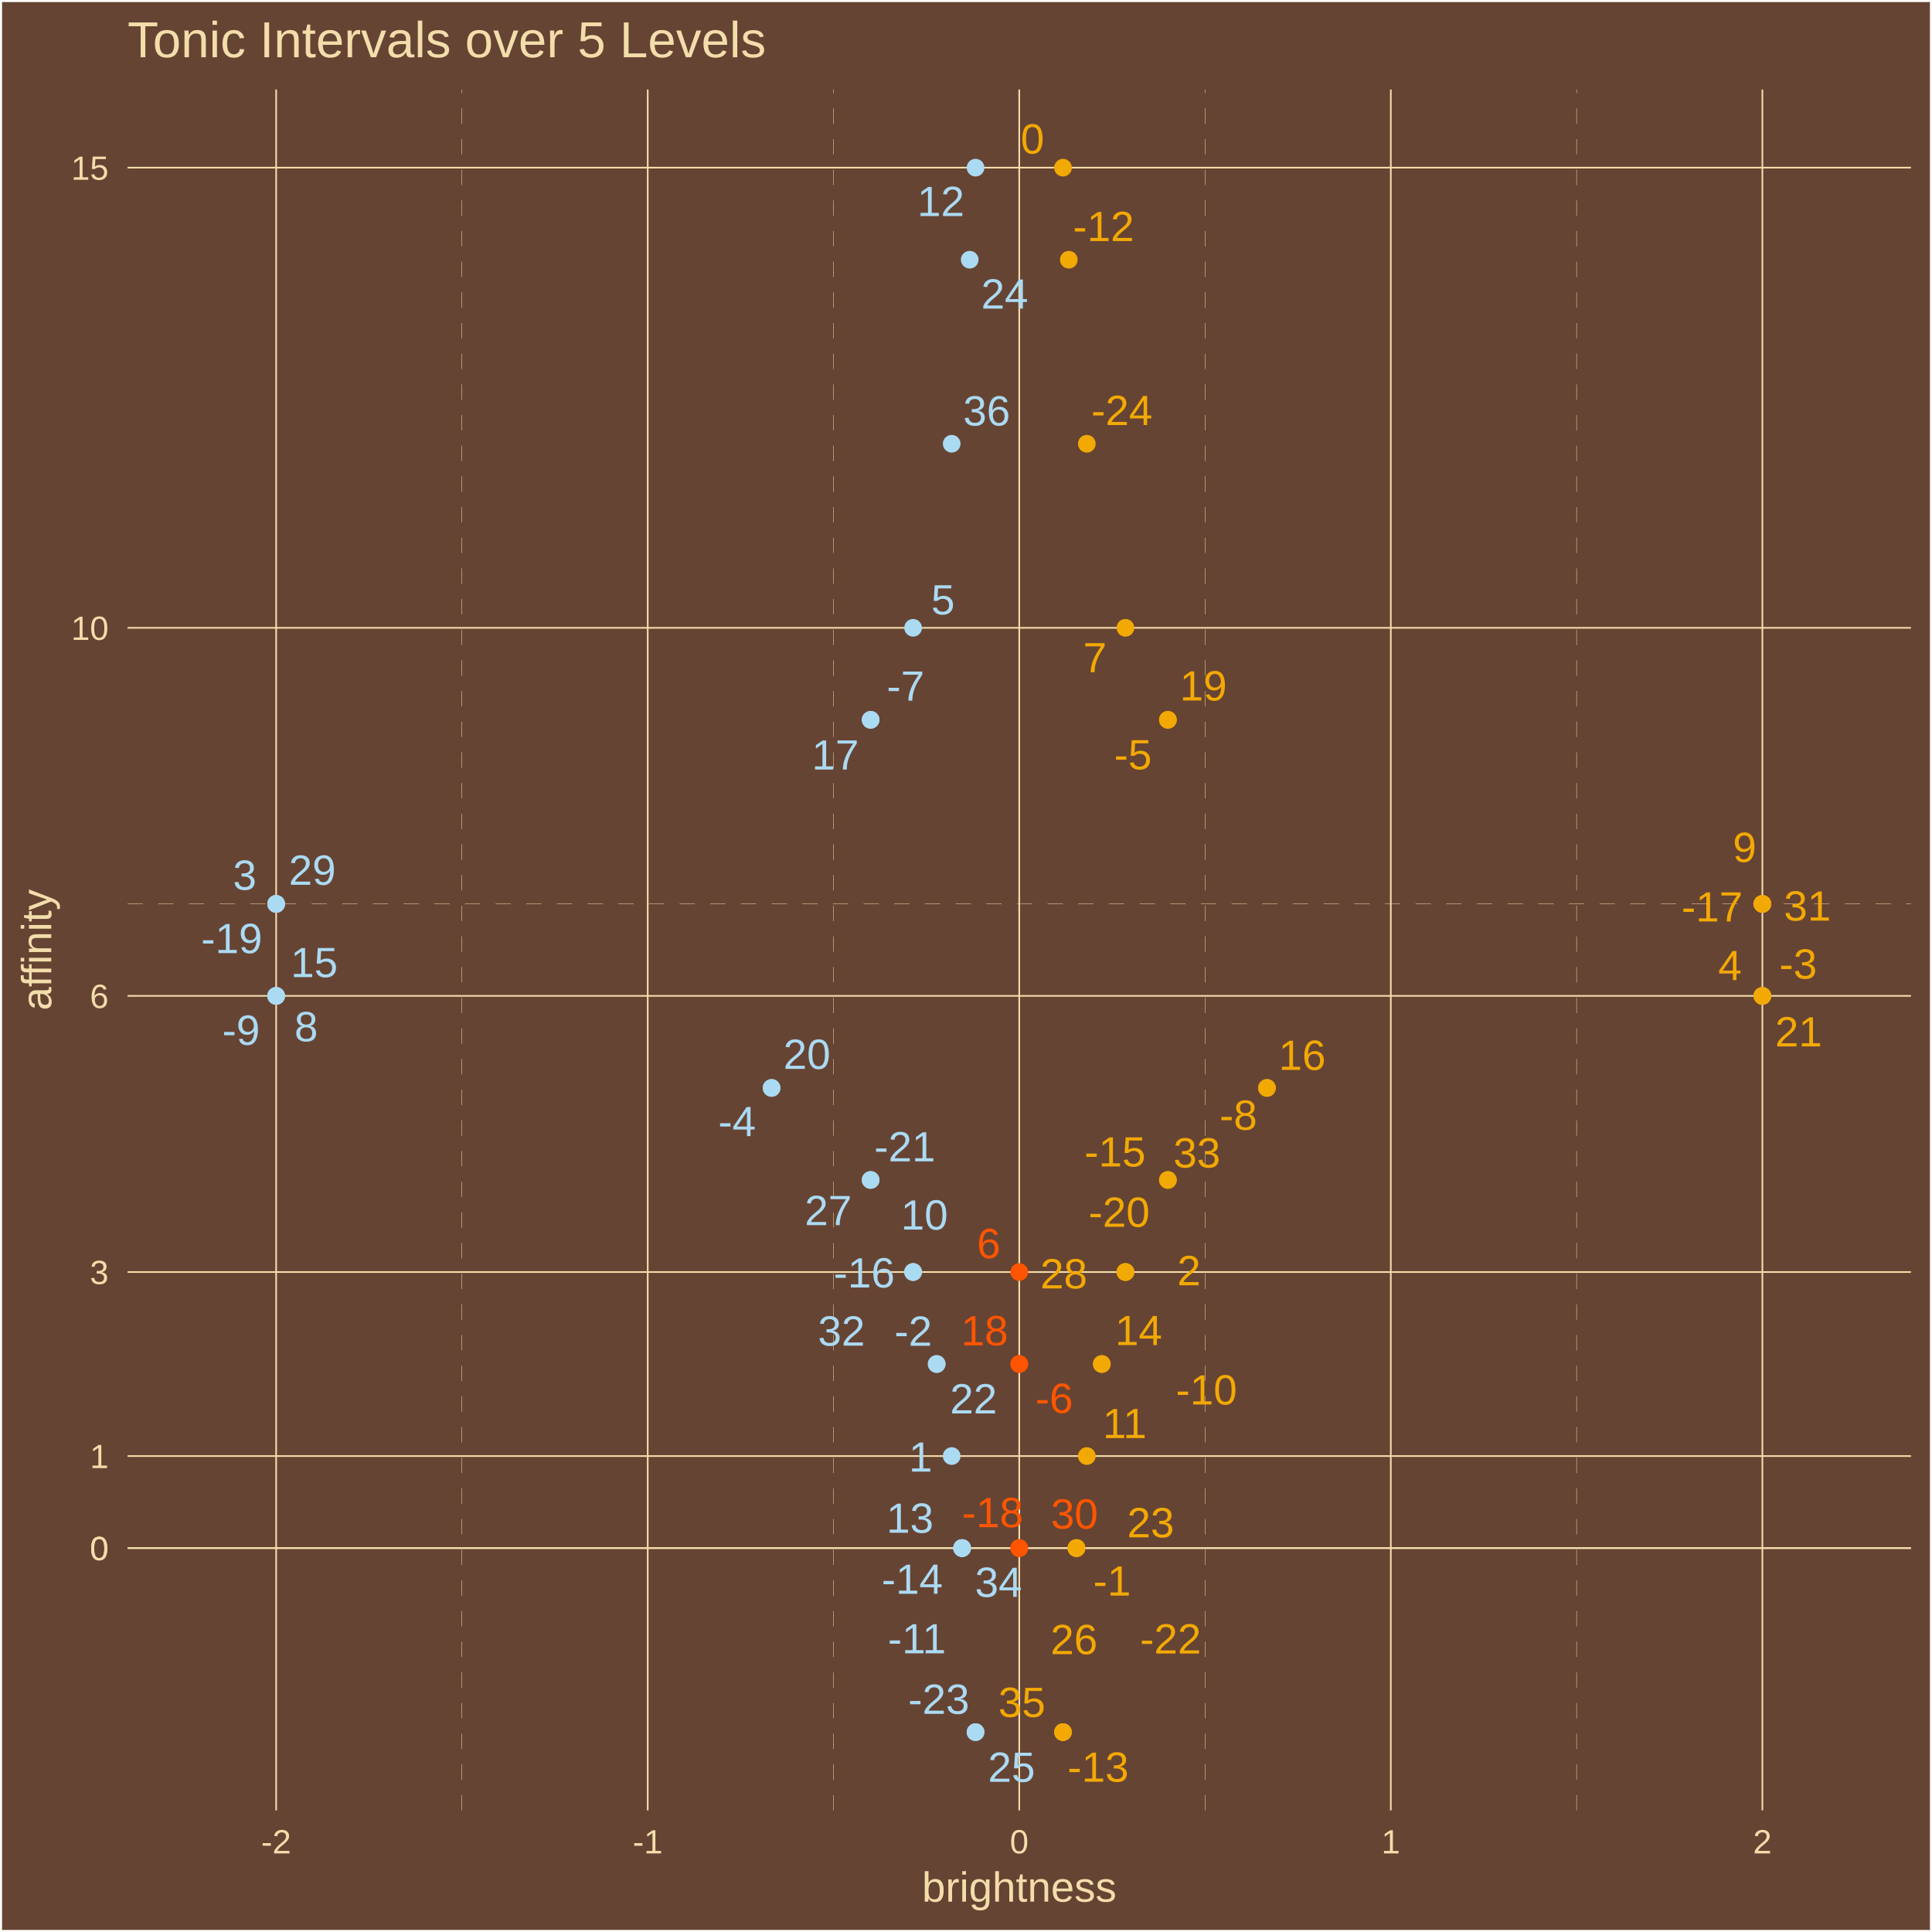
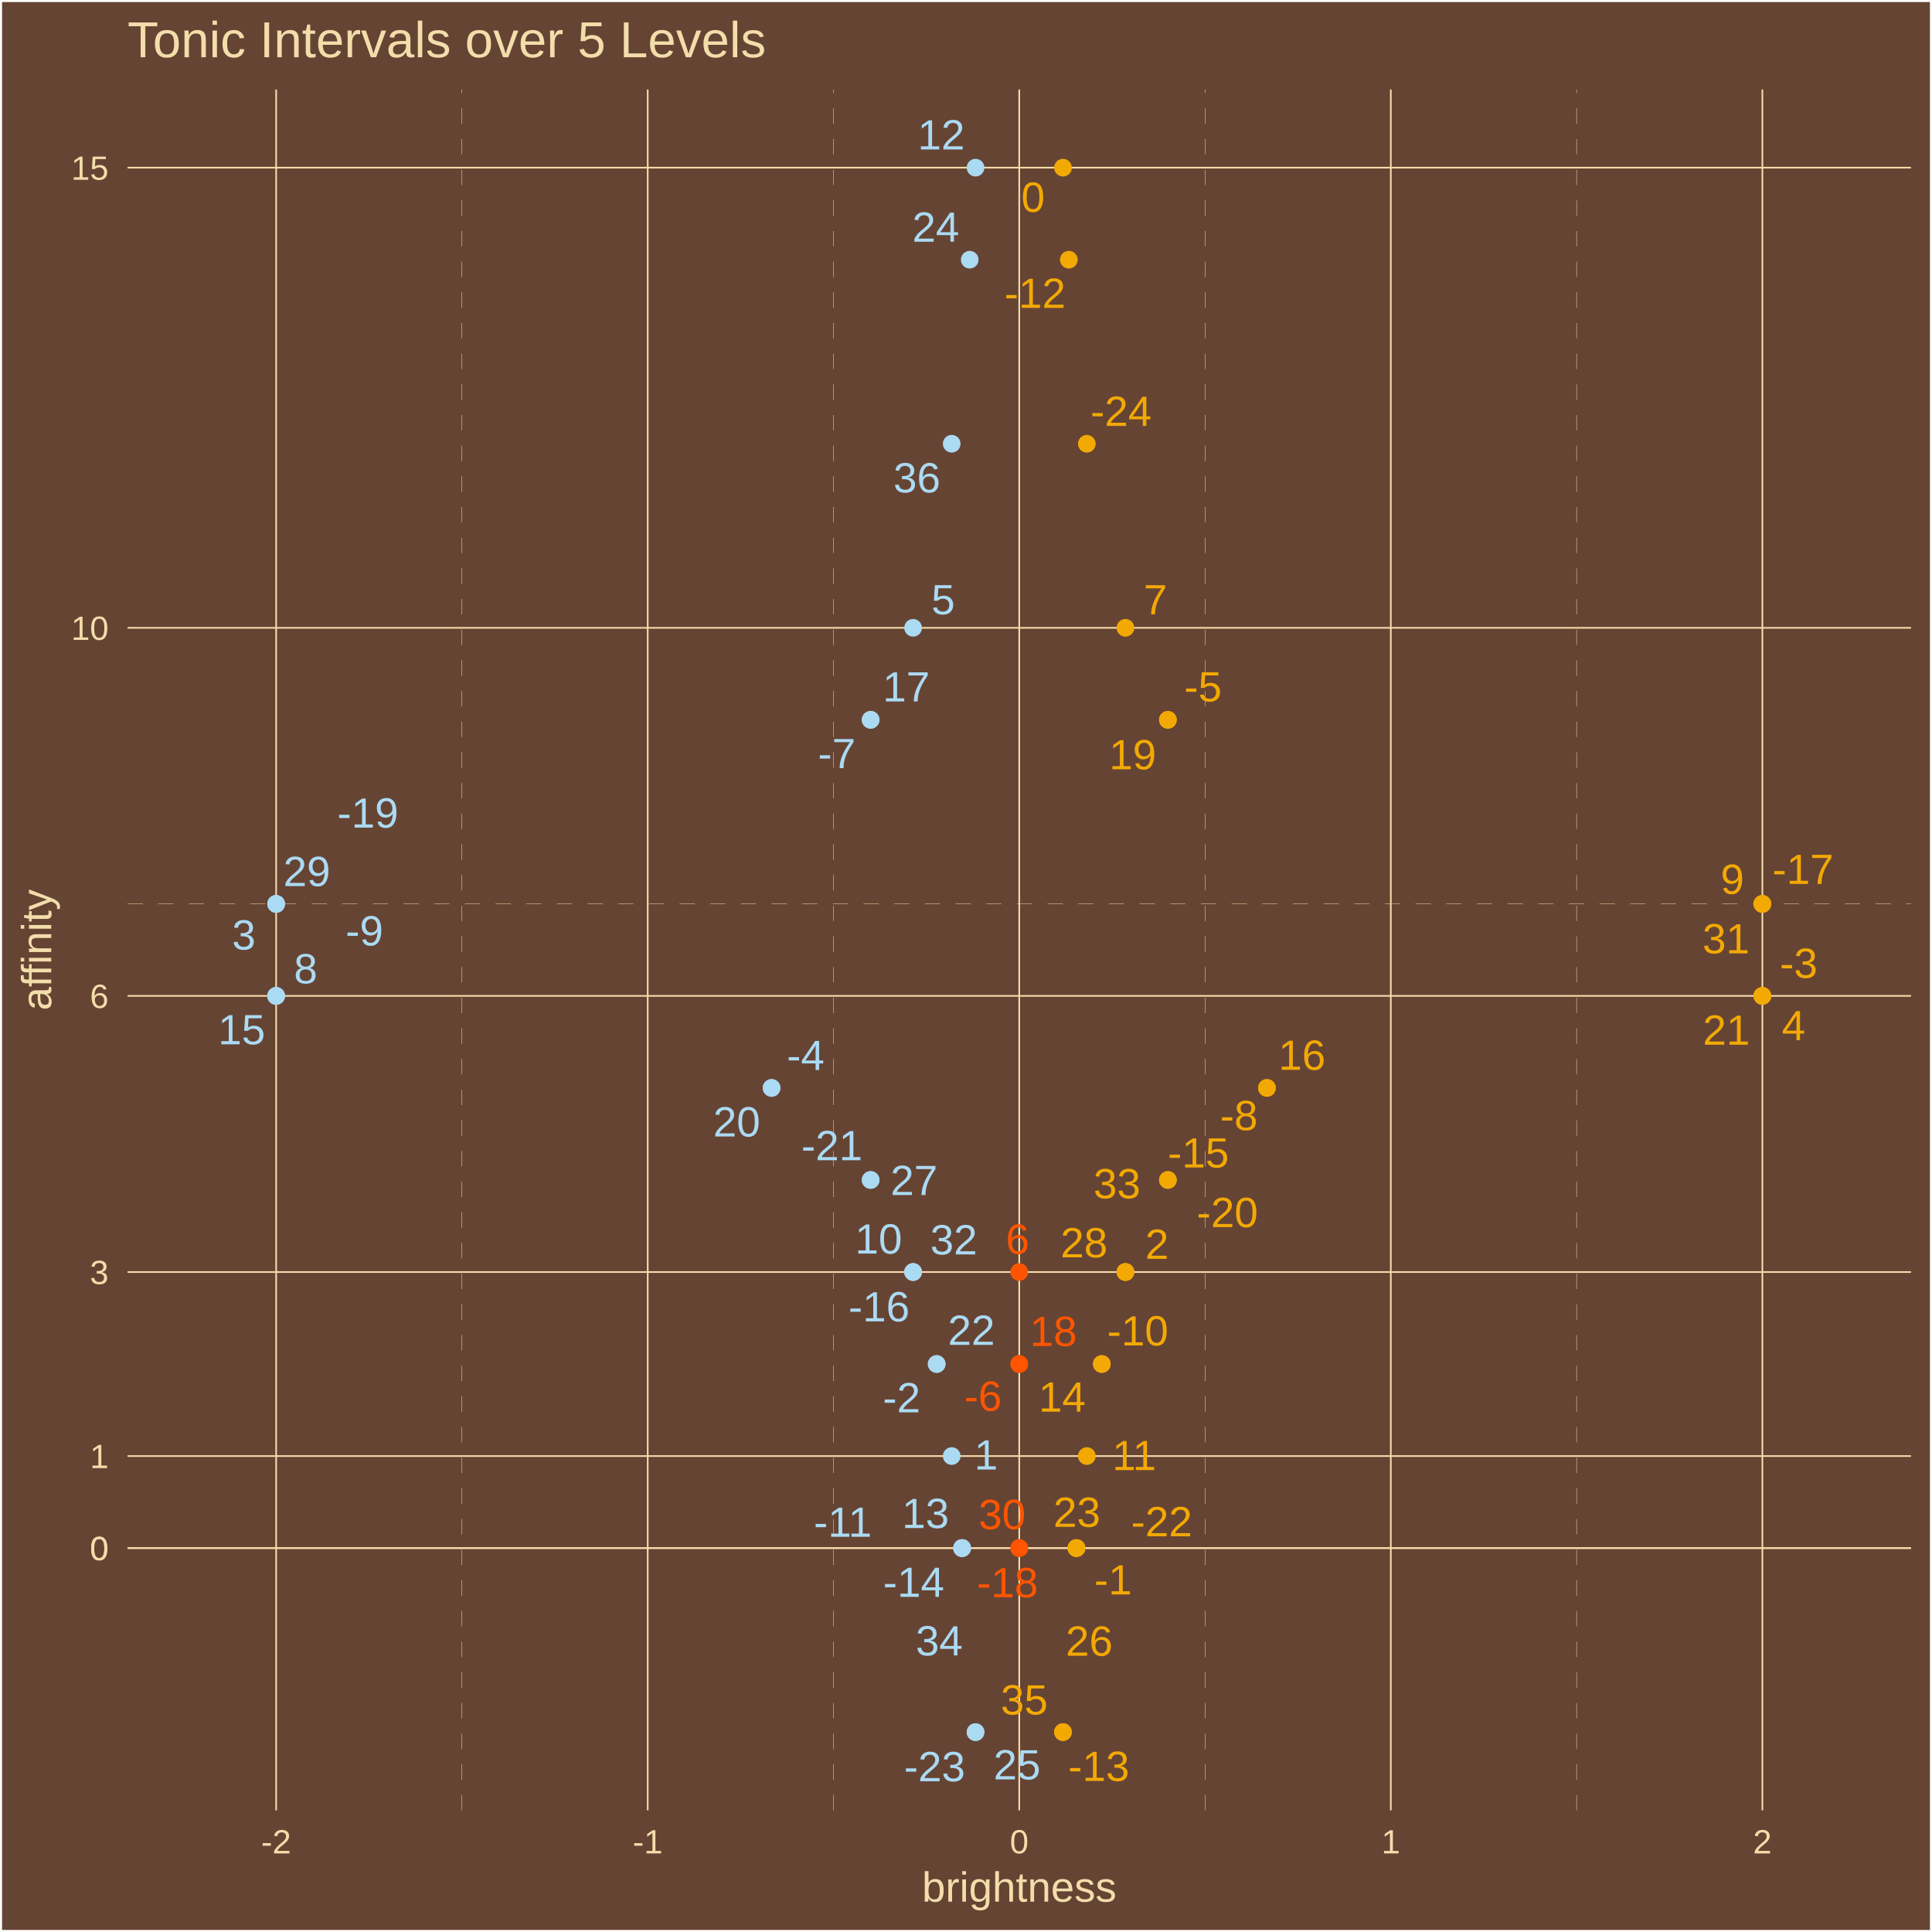
<svg xmlns="http://www.w3.org/2000/svg" class="svglite" width="504.00pt" height="504.00pt" viewBox="0 0 504.00 504.00">
  <defs>
    <style type="text/css">
    .svglite line, .svglite polyline, .svglite polygon, .svglite path, .svglite rect, .svglite circle {
      fill: none;
      stroke: #000000;
      stroke-linecap: round;
      stroke-linejoin: round;
      stroke-miterlimit: 10.00;
    }
    .svglite text {
      white-space: pre;
    }
  </style>
  </defs>
  <rect width="100%" height="100%" style="stroke: none; fill: #664433;" />
  <defs>
    <clipPath id="cpMC4wMHw1MDQuMDB8MC4wMHw1MDQuMDA=">
      <rect x="0.00" y="0.00" width="504.00" height="504.00" />
    </clipPath>
  </defs>
  <g clip-path="url(#cpMC4wMHw1MDQuMDB8MC4wMHw1MDQuMDA=)">
    <rect x="0.00" y="0" width="504.00" height="504.00" style="stroke-width: 1.07; stroke: #FFFFFF; fill: #664433;" />
  </g>
  <defs>
    <clipPath id="cpMzMuMjd8NDk4LjUyfDIzLjM0fDQ3Mi4yNw==">
      <rect x="33.27" y="23.34" width="465.25" height="448.93" />
    </clipPath>
  </defs>
  <g clip-path="url(#cpMzMuMjd8NDk4LjUyfDIzLjM0fDQ3Mi4yNw==)">
    <rect x="33.27" y="23.34" width="465.25" height="448.93" style="stroke-width: 1.07; stroke: none; fill: #664433;" />
    <polyline points="33.27,235.80 498.52,235.80 " style="stroke-width: 0.11; stroke: #F3DDAB; stroke-dasharray: 4.00,4.00; stroke-linecap: butt;" />
    <polyline points="120.50,472.27 120.50,23.34 " style="stroke-width: 0.11; stroke: #F3DDAB; stroke-dasharray: 4.00,4.00; stroke-linecap: butt;" />
    <polyline points="217.43,472.27 217.43,23.34 " style="stroke-width: 0.11; stroke: #F3DDAB; stroke-dasharray: 4.00,4.00; stroke-linecap: butt;" />
    <polyline points="314.36,472.27 314.36,23.34 " style="stroke-width: 0.11; stroke: #F3DDAB; stroke-dasharray: 4.00,4.00; stroke-linecap: butt;" />
    <polyline points="411.29,472.27 411.29,23.34 " style="stroke-width: 0.11; stroke: #F3DDAB; stroke-dasharray: 4.00,4.00; stroke-linecap: butt;" />
    <polyline points="33.27,403.85 498.52,403.85 " style="stroke-width: 0.43; stroke: #F3DDAB; stroke-linecap: butt;" />
    <polyline points="33.27,403.85 498.52,403.85 " style="stroke-width: 0.43; stroke: #F3DDAB; stroke-linecap: butt;" />
    <polyline points="33.27,379.84 498.52,379.84 " style="stroke-width: 0.43; stroke: #F3DDAB; stroke-linecap: butt;" />
    <polyline points="33.27,331.83 498.52,331.83 " style="stroke-width: 0.43; stroke: #F3DDAB; stroke-linecap: butt;" />
    <polyline points="33.27,259.80 498.52,259.80 " style="stroke-width: 0.43; stroke: #F3DDAB; stroke-linecap: butt;" />
    <polyline points="33.27,163.78 498.52,163.78 " style="stroke-width: 0.43; stroke: #F3DDAB; stroke-linecap: butt;" />
    <polyline points="33.27,43.74 498.52,43.74 " style="stroke-width: 0.43; stroke: #F3DDAB; stroke-linecap: butt;" />
    <polyline points="72.04,472.27 72.04,23.34 " style="stroke-width: 0.43; stroke: #F3DDAB; stroke-linecap: butt;" />
    <polyline points="168.97,472.27 168.97,23.34 " style="stroke-width: 0.43; stroke: #F3DDAB; stroke-linecap: butt;" />
    <polyline points="265.89,472.27 265.89,23.34 " style="stroke-width: 0.43; stroke: #F3DDAB; stroke-linecap: butt;" />
    <polyline points="362.82,472.27 362.82,23.34 " style="stroke-width: 0.43; stroke: #F3DDAB; stroke-linecap: butt;" />
    <polyline points="459.75,472.27 459.75,23.34 " style="stroke-width: 0.43; stroke: #F3DDAB; stroke-linecap: butt;" />
    <circle cx="283.52" cy="115.76" r="1.95" style="stroke-width: 0.71; stroke: #F3A904; fill: #F3A904;" />
    <circle cx="254.49" cy="451.86" r="1.95" style="stroke-width: 0.71; stroke: #ABDAF3; fill: #ABDAF3;" />
    <circle cx="280.81" cy="403.85" r="1.95" style="stroke-width: 0.71; stroke: #F3A904; fill: #F3A904;" />
    <circle cx="227.12" cy="307.82" r="1.95" style="stroke-width: 0.71; stroke: #ABDAF3; fill: #ABDAF3;" />
    <circle cx="293.59" cy="331.83" r="1.95" style="stroke-width: 0.71; stroke: #F3A904; fill: #F3A904;" />
    <circle cx="72.04" cy="235.80" r="1.95" style="stroke-width: 0.71; stroke: #ABDAF3; fill: #ABDAF3;" />
    <circle cx="265.89" cy="403.85" r="1.95" style="stroke-width: 0.71; stroke: #FF5500; fill: #FF5500;" />
    <circle cx="459.75" cy="235.80" r="1.95" style="stroke-width: 0.71; stroke: #F3A904; fill: #F3A904;" />
    <circle cx="238.20" cy="331.83" r="1.95" style="stroke-width: 0.71; stroke: #ABDAF3; fill: #ABDAF3;" />
    <circle cx="304.67" cy="307.82" r="1.95" style="stroke-width: 0.71; stroke: #F3A904; fill: #F3A904;" />
    <circle cx="250.98" cy="403.85" r="1.95" style="stroke-width: 0.71; stroke: #ABDAF3; fill: #ABDAF3;" />
    <circle cx="277.30" cy="451.86" r="1.95" style="stroke-width: 0.71; stroke: #F3A904; fill: #F3A904;" />
    <circle cx="278.82" cy="67.75" r="1.95" style="stroke-width: 0.71; stroke: #F3A904; fill: #F3A904;" />
    <circle cx="250.98" cy="403.85" r="1.95" style="stroke-width: 0.71; stroke: #ABDAF3; fill: #ABDAF3;" />
    <circle cx="287.43" cy="355.83" r="1.95" style="stroke-width: 0.71; stroke: #F3A904; fill: #F3A904;" />
    <circle cx="72.04" cy="259.80" r="1.95" style="stroke-width: 0.71; stroke: #ABDAF3; fill: #ABDAF3;" />
    <circle cx="330.51" cy="283.81" r="1.95" style="stroke-width: 0.71; stroke: #F3A904; fill: #F3A904;" />
    <circle cx="227.12" cy="187.78" r="1.95" style="stroke-width: 0.71; stroke: #ABDAF3; fill: #ABDAF3;" />
    <circle cx="265.89" cy="355.83" r="1.95" style="stroke-width: 0.71; stroke: #FF5500; fill: #FF5500;" />
    <circle cx="304.67" cy="187.78" r="1.95" style="stroke-width: 0.71; stroke: #F3A904; fill: #F3A904;" />
    <circle cx="201.28" cy="283.81" r="1.95" style="stroke-width: 0.71; stroke: #ABDAF3; fill: #ABDAF3;" />
    <circle cx="459.75" cy="259.80" r="1.95" style="stroke-width: 0.71; stroke: #F3A904; fill: #F3A904;" />
    <circle cx="244.35" cy="355.83" r="1.95" style="stroke-width: 0.71; stroke: #ABDAF3; fill: #ABDAF3;" />
    <circle cx="280.81" cy="403.85" r="1.95" style="stroke-width: 0.71; stroke: #F3A904; fill: #F3A904;" />
    <circle cx="277.30" cy="43.74" r="1.95" style="stroke-width: 0.71; stroke: #F3A904; fill: #F3A904;" />
    <circle cx="248.27" cy="379.84" r="1.95" style="stroke-width: 0.71; stroke: #ABDAF3; fill: #ABDAF3;" />
    <circle cx="293.59" cy="331.83" r="1.95" style="stroke-width: 0.71; stroke: #F3A904; fill: #F3A904;" />
    <circle cx="72.04" cy="235.80" r="1.95" style="stroke-width: 0.71; stroke: #ABDAF3; fill: #ABDAF3;" />
    <circle cx="459.75" cy="259.80" r="1.95" style="stroke-width: 0.71; stroke: #F3A904; fill: #F3A904;" />
    <circle cx="238.20" cy="163.78" r="1.95" style="stroke-width: 0.71; stroke: #ABDAF3; fill: #ABDAF3;" />
    <circle cx="265.89" cy="331.83" r="1.95" style="stroke-width: 0.71; stroke: #FF5500; fill: #FF5500;" />
    <circle cx="293.59" cy="163.78" r="1.95" style="stroke-width: 0.71; stroke: #F3A904; fill: #F3A904;" />
    <circle cx="72.04" cy="259.80" r="1.95" style="stroke-width: 0.71; stroke: #ABDAF3; fill: #ABDAF3;" />
    <circle cx="459.75" cy="235.80" r="1.95" style="stroke-width: 0.71; stroke: #F3A904; fill: #F3A904;" />
    <circle cx="238.20" cy="331.83" r="1.95" style="stroke-width: 0.71; stroke: #ABDAF3; fill: #ABDAF3;" />
    <circle cx="283.52" cy="379.84" r="1.95" style="stroke-width: 0.71; stroke: #F3A904; fill: #F3A904;" />
    <circle cx="254.49" cy="43.74" r="1.95" style="stroke-width: 0.71; stroke: #ABDAF3; fill: #ABDAF3;" />
    <circle cx="250.98" cy="403.85" r="1.95" style="stroke-width: 0.71; stroke: #ABDAF3; fill: #ABDAF3;" />
    <circle cx="287.43" cy="355.83" r="1.95" style="stroke-width: 0.71; stroke: #F3A904; fill: #F3A904;" />
    <circle cx="72.04" cy="259.80" r="1.95" style="stroke-width: 0.71; stroke: #ABDAF3; fill: #ABDAF3;" />
    <circle cx="330.51" cy="283.81" r="1.95" style="stroke-width: 0.71; stroke: #F3A904; fill: #F3A904;" />
    <circle cx="227.12" cy="187.78" r="1.95" style="stroke-width: 0.71; stroke: #ABDAF3; fill: #ABDAF3;" />
    <circle cx="265.89" cy="355.83" r="1.95" style="stroke-width: 0.71; stroke: #FF5500; fill: #FF5500;" />
    <circle cx="304.67" cy="187.78" r="1.95" style="stroke-width: 0.71; stroke: #F3A904; fill: #F3A904;" />
    <circle cx="201.28" cy="283.81" r="1.95" style="stroke-width: 0.71; stroke: #ABDAF3; fill: #ABDAF3;" />
    <circle cx="459.75" cy="259.80" r="1.95" style="stroke-width: 0.71; stroke: #F3A904; fill: #F3A904;" />
    <circle cx="244.35" cy="355.83" r="1.95" style="stroke-width: 0.71; stroke: #ABDAF3; fill: #ABDAF3;" />
    <circle cx="280.81" cy="403.85" r="1.95" style="stroke-width: 0.71; stroke: #F3A904; fill: #F3A904;" />
    <circle cx="252.97" cy="67.75" r="1.95" style="stroke-width: 0.71; stroke: #ABDAF3; fill: #ABDAF3;" />
    <circle cx="254.49" cy="451.86" r="1.95" style="stroke-width: 0.71; stroke: #ABDAF3; fill: #ABDAF3;" />
    <circle cx="280.81" cy="403.85" r="1.95" style="stroke-width: 0.71; stroke: #F3A904; fill: #F3A904;" />
    <circle cx="227.12" cy="307.82" r="1.95" style="stroke-width: 0.71; stroke: #ABDAF3; fill: #ABDAF3;" />
    <circle cx="293.59" cy="331.83" r="1.95" style="stroke-width: 0.71; stroke: #F3A904; fill: #F3A904;" />
    <circle cx="72.04" cy="235.80" r="1.95" style="stroke-width: 0.71; stroke: #ABDAF3; fill: #ABDAF3;" />
    <circle cx="265.89" cy="403.85" r="1.95" style="stroke-width: 0.71; stroke: #FF5500; fill: #FF5500;" />
    <circle cx="459.75" cy="235.80" r="1.95" style="stroke-width: 0.71; stroke: #F3A904; fill: #F3A904;" />
    <circle cx="238.20" cy="331.83" r="1.95" style="stroke-width: 0.71; stroke: #ABDAF3; fill: #ABDAF3;" />
    <circle cx="304.67" cy="307.82" r="1.95" style="stroke-width: 0.71; stroke: #F3A904; fill: #F3A904;" />
    <circle cx="250.98" cy="403.85" r="1.95" style="stroke-width: 0.71; stroke: #ABDAF3; fill: #ABDAF3;" />
    <circle cx="277.30" cy="451.86" r="1.95" style="stroke-width: 0.71; stroke: #F3A904; fill: #F3A904;" />
    <circle cx="248.27" cy="115.76" r="1.95" style="stroke-width: 0.71; stroke: #ABDAF3; fill: #ABDAF3;" />
-     <line x1="295.60" y1="426.41" x2="281.42" y2="404.78" style="stroke-width: 1.07; stroke: none;" />
-     <line x1="291.97" y1="321.84" x2="293.41" y2="330.74" style="stroke-width: 1.07; stroke: none;" />
-     <line x1="240.68" y1="421.58" x2="250.42" y2="404.81" style="stroke-width: 1.07; stroke: none;" />
-     <line x1="304.96" y1="362.05" x2="288.50" y2="356.21" style="stroke-width: 1.07; stroke: none;" />
-     <line x1="305.30" y1="331.33" x2="294.73" y2="331.78" style="stroke-width: 1.07; stroke: none;" />
-     <line x1="455.59" y1="226.66" x2="459.29" y2="234.79" style="stroke-width: 1.07; stroke: none;" />
-     <line x1="241.02" y1="322.56" x2="238.52" y2="330.77" style="stroke-width: 1.07; stroke: none;" />
-     <line x1="292.22" y1="397.91" x2="281.81" y2="403.32" style="stroke-width: 1.07; stroke: none;" />
-     <line x1="280.17" y1="421.81" x2="280.77" y2="404.95" style="stroke-width: 1.07; stroke: none;" />
-     <line x1="272.36" y1="396.88" x2="266.66" y2="403.03" style="stroke-width: 1.07; stroke: none;" />
-     <line x1="227.45" y1="345.71" x2="237.52" y2="332.71" style="stroke-width: 1.07; stroke: none;" />
-     <text x="292.67" y="110.88" text-anchor="middle" style="font-size: 11.04px;fill: #F3A904; font-family: &quot;Arial&quot;;" textLength="15.94px" lengthAdjust="spacingAndGlyphs">-24</text>
-     <text x="244.91" y="447.09" text-anchor="middle" style="font-size: 11.04px;fill: #ABDAF3; font-family: &quot;Arial&quot;;" textLength="15.94px" lengthAdjust="spacingAndGlyphs">-23</text>
-     <text x="305.37" y="431.36" text-anchor="middle" style="font-size: 11.04px;fill: #F3A904; font-family: &quot;Arial&quot;;" textLength="15.94px" lengthAdjust="spacingAndGlyphs">-22</text>
-     <text x="236.04" y="302.97" text-anchor="middle" style="font-size: 11.04px;fill: #ABDAF3; font-family: &quot;Arial&quot;;" textLength="15.94px" lengthAdjust="spacingAndGlyphs">-21</text>
-     <text x="291.95" y="320.04" text-anchor="middle" style="font-size: 11.04px;fill: #F3A904; font-family: &quot;Arial&quot;;" textLength="15.94px" lengthAdjust="spacingAndGlyphs">-20</text>
-     <text x="60.45" y="248.64" text-anchor="middle" style="font-size: 11.04px;fill: #ABDAF3; font-family: &quot;Arial&quot;;" textLength="15.94px" lengthAdjust="spacingAndGlyphs">-19</text>
-     <text x="258.94" y="398.40" text-anchor="middle" style="font-size: 11.04px;fill: #FF5500; font-family: &quot;Arial&quot;;" textLength="15.94px" lengthAdjust="spacingAndGlyphs">-18</text>
-     <text x="446.65" y="240.39" text-anchor="middle" style="font-size: 11.04px;fill: #F3A904; font-family: &quot;Arial&quot;;" textLength="15.94px" lengthAdjust="spacingAndGlyphs">-17</text>
-     <text x="225.43" y="335.86" text-anchor="middle" style="font-size: 11.04px;fill: #ABDAF3; font-family: &quot;Arial&quot;;" textLength="15.94px" lengthAdjust="spacingAndGlyphs">-16</text>
-     <text x="290.88" y="304.30" text-anchor="middle" style="font-size: 11.04px;fill: #F3A904; font-family: &quot;Arial&quot;;" textLength="15.94px" lengthAdjust="spacingAndGlyphs">-15</text>
-     <text x="237.97" y="415.77" text-anchor="middle" style="font-size: 11.04px;fill: #ABDAF3; font-family: &quot;Arial&quot;;" textLength="15.94px" lengthAdjust="spacingAndGlyphs">-14</text>
-     <text x="286.47" y="464.80" text-anchor="middle" style="font-size: 11.04px;fill: #F3A904; font-family: &quot;Arial&quot;;" textLength="15.94px" lengthAdjust="spacingAndGlyphs">-13</text>
-     <text x="287.88" y="62.89" text-anchor="middle" style="font-size: 11.04px;fill: #F3A904; font-family: &quot;Arial&quot;;" textLength="15.94px" lengthAdjust="spacingAndGlyphs">-12</text>
-     <text x="239.19" y="431.30" text-anchor="middle" style="font-size: 11.04px;fill: #ABDAF3; font-family: &quot;Arial&quot;;" textLength="15.94px" lengthAdjust="spacingAndGlyphs">-11</text>
-     <text x="314.73" y="366.39" text-anchor="middle" style="font-size: 11.04px;fill: #F3A904; font-family: &quot;Arial&quot;;" textLength="15.94px" lengthAdjust="spacingAndGlyphs">-10</text>
-     <text x="62.89" y="272.56" text-anchor="middle" style="font-size: 11.04px;fill: #ABDAF3; font-family: &quot;Arial&quot;;" textLength="9.81px" lengthAdjust="spacingAndGlyphs">-9</text>
-     <text x="323.05" y="294.73" text-anchor="middle" style="font-size: 11.04px;fill: #F3A904; font-family: &quot;Arial&quot;;" textLength="9.81px" lengthAdjust="spacingAndGlyphs">-8</text>
-     <text x="236.24" y="182.79" text-anchor="middle" style="font-size: 11.04px;fill: #ABDAF3; font-family: &quot;Arial&quot;;" textLength="9.81px" lengthAdjust="spacingAndGlyphs">-7</text>
-     <text x="275.01" y="368.60" text-anchor="middle" style="font-size: 11.04px;fill: #FF5500; font-family: &quot;Arial&quot;;" textLength="9.81px" lengthAdjust="spacingAndGlyphs">-6</text>
-     <text x="295.55" y="200.69" text-anchor="middle" style="font-size: 11.04px;fill: #F3A904; font-family: &quot;Arial&quot;;" textLength="9.81px" lengthAdjust="spacingAndGlyphs">-5</text>
-     <text x="192.27" y="296.38" text-anchor="middle" style="font-size: 11.04px;fill: #ABDAF3; font-family: &quot;Arial&quot;;" textLength="9.81px" lengthAdjust="spacingAndGlyphs">-4</text>
-     <text x="469.08" y="255.30" text-anchor="middle" style="font-size: 11.04px;fill: #F3A904; font-family: &quot;Arial&quot;;" textLength="9.81px" lengthAdjust="spacingAndGlyphs">-3</text>
-     <text x="238.24" y="351.08" text-anchor="middle" style="font-size: 11.04px;fill: #ABDAF3; font-family: &quot;Arial&quot;;" textLength="9.81px" lengthAdjust="spacingAndGlyphs">-2</text>
-     <text x="290.10" y="416.24" text-anchor="middle" style="font-size: 11.04px;fill: #F3A904; font-family: &quot;Arial&quot;;" textLength="9.81px" lengthAdjust="spacingAndGlyphs">-1</text>
-     <text x="269.33" y="40.06" text-anchor="middle" style="font-size: 11.04px;fill: #F3A904; font-family: &quot;Arial&quot;;" textLength="6.13px" lengthAdjust="spacingAndGlyphs">0</text>
-     <text x="240.15" y="383.90" text-anchor="middle" style="font-size: 11.04px;fill: #ABDAF3; font-family: &quot;Arial&quot;;" textLength="6.13px" lengthAdjust="spacingAndGlyphs">1</text>
-     <text x="310.16" y="335.28" text-anchor="middle" style="font-size: 11.04px;fill: #F3A904; font-family: &quot;Arial&quot;;" textLength="6.13px" lengthAdjust="spacingAndGlyphs">2</text>
-     <text x="63.84" y="232.12" text-anchor="middle" style="font-size: 11.04px;fill: #ABDAF3; font-family: &quot;Arial&quot;;" textLength="6.13px" lengthAdjust="spacingAndGlyphs">3</text>
-     <text x="451.30" y="255.68" text-anchor="middle" style="font-size: 11.04px;fill: #F3A904; font-family: &quot;Arial&quot;;" textLength="6.13px" lengthAdjust="spacingAndGlyphs">4</text>
-     <text x="245.99" y="160.27" text-anchor="middle" style="font-size: 11.04px;fill: #ABDAF3; font-family: &quot;Arial&quot;;" textLength="6.13px" lengthAdjust="spacingAndGlyphs">5</text>
-     <text x="257.92" y="328.21" text-anchor="middle" style="font-size: 11.04px;fill: #FF5500; font-family: &quot;Arial&quot;;" textLength="6.13px" lengthAdjust="spacingAndGlyphs">6</text>
-     <text x="285.63" y="175.38" text-anchor="middle" style="font-size: 11.04px;fill: #F3A904; font-family: &quot;Arial&quot;;" textLength="6.13px" lengthAdjust="spacingAndGlyphs">7</text>
-     <text x="79.87" y="271.64" text-anchor="middle" style="font-size: 11.04px;fill: #ABDAF3; font-family: &quot;Arial&quot;;" textLength="6.13px" lengthAdjust="spacingAndGlyphs">8</text>
-     <text x="455.12" y="224.86" text-anchor="middle" style="font-size: 11.04px;fill: #F3A904; font-family: &quot;Arial&quot;;" textLength="6.13px" lengthAdjust="spacingAndGlyphs">9</text>
-     <text x="241.15" y="320.76" text-anchor="middle" style="font-size: 11.04px;fill: #ABDAF3; font-family: &quot;Arial&quot;;" textLength="12.27px" lengthAdjust="spacingAndGlyphs">10</text>
-     <text x="293.39" y="375.15" text-anchor="middle" style="font-size: 11.04px;fill: #F3A904; font-family: &quot;Arial&quot;;" textLength="12.27px" lengthAdjust="spacingAndGlyphs">11</text>
-     <text x="245.44" y="56.37" text-anchor="middle" style="font-size: 11.04px;fill: #ABDAF3; font-family: &quot;Arial&quot;;" textLength="12.27px" lengthAdjust="spacingAndGlyphs">12</text>
-     <text x="237.39" y="399.85" text-anchor="middle" style="font-size: 11.04px;fill: #ABDAF3; font-family: &quot;Arial&quot;;" textLength="12.27px" lengthAdjust="spacingAndGlyphs">13</text>
-     <text x="297.04" y="350.90" text-anchor="middle" style="font-size: 11.04px;fill: #F3A904; font-family: &quot;Arial&quot;;" textLength="12.27px" lengthAdjust="spacingAndGlyphs">14</text>
-     <text x="81.97" y="254.90" text-anchor="middle" style="font-size: 11.04px;fill: #ABDAF3; font-family: &quot;Arial&quot;;" textLength="12.27px" lengthAdjust="spacingAndGlyphs">15</text>
-     <text x="339.70" y="279.10" text-anchor="middle" style="font-size: 11.04px;fill: #F3A904; font-family: &quot;Arial&quot;;" textLength="12.27px" lengthAdjust="spacingAndGlyphs">16</text>
-     <text x="217.91" y="200.75" text-anchor="middle" style="font-size: 11.04px;fill: #ABDAF3; font-family: &quot;Arial&quot;;" textLength="12.27px" lengthAdjust="spacingAndGlyphs">17</text>
-     <text x="256.85" y="350.95" text-anchor="middle" style="font-size: 11.04px;fill: #FF5500; font-family: &quot;Arial&quot;;" textLength="12.27px" lengthAdjust="spacingAndGlyphs">18</text>
-     <text x="313.92" y="182.73" text-anchor="middle" style="font-size: 11.04px;fill: #F3A904; font-family: &quot;Arial&quot;;" textLength="12.27px" lengthAdjust="spacingAndGlyphs">19</text>
-     <text x="210.49" y="278.84" text-anchor="middle" style="font-size: 11.04px;fill: #ABDAF3; font-family: &quot;Arial&quot;;" textLength="12.27px" lengthAdjust="spacingAndGlyphs">20</text>
-     <text x="469.20" y="272.98" text-anchor="middle" style="font-size: 11.04px;fill: #F3A904; font-family: &quot;Arial&quot;;" textLength="12.27px" lengthAdjust="spacingAndGlyphs">21</text>
-     <text x="253.96" y="368.73" text-anchor="middle" style="font-size: 11.04px;fill: #ABDAF3; font-family: &quot;Arial&quot;;" textLength="12.27px" lengthAdjust="spacingAndGlyphs">22</text>
-     <text x="300.16" y="401.04" text-anchor="middle" style="font-size: 11.04px;fill: #F3A904; font-family: &quot;Arial&quot;;" textLength="12.27px" lengthAdjust="spacingAndGlyphs">23</text>
-     <text x="262.09" y="80.51" text-anchor="middle" style="font-size: 11.04px;fill: #ABDAF3; font-family: &quot;Arial&quot;;" textLength="12.27px" lengthAdjust="spacingAndGlyphs">24</text>
-     <text x="263.87" y="464.83" text-anchor="middle" style="font-size: 11.04px;fill: #ABDAF3; font-family: &quot;Arial&quot;;" textLength="12.27px" lengthAdjust="spacingAndGlyphs">25</text>
-     <text x="280.17" y="431.52" text-anchor="middle" style="font-size: 11.04px;fill: #F3A904; font-family: &quot;Arial&quot;;" textLength="12.27px" lengthAdjust="spacingAndGlyphs">26</text>
-     <text x="216.06" y="319.61" text-anchor="middle" style="font-size: 11.04px;fill: #ABDAF3; font-family: &quot;Arial&quot;;" textLength="12.27px" lengthAdjust="spacingAndGlyphs">27</text>
-     <text x="277.51" y="336.11" text-anchor="middle" style="font-size: 11.04px;fill: #F3A904; font-family: &quot;Arial&quot;;" textLength="12.27px" lengthAdjust="spacingAndGlyphs">28</text>
-     <text x="81.47" y="230.81" text-anchor="middle" style="font-size: 11.04px;fill: #ABDAF3; font-family: &quot;Arial&quot;;" textLength="12.27px" lengthAdjust="spacingAndGlyphs">29</text>
-     <text x="280.29" y="398.77" text-anchor="middle" style="font-size: 11.04px;fill: #FF5500; font-family: &quot;Arial&quot;;" textLength="12.27px" lengthAdjust="spacingAndGlyphs">30</text>
-     <text x="471.50" y="240.16" text-anchor="middle" style="font-size: 11.04px;fill: #F3A904; font-family: &quot;Arial&quot;;" textLength="12.27px" lengthAdjust="spacingAndGlyphs">31</text>
-     <text x="219.51" y="351.04" text-anchor="middle" style="font-size: 11.04px;fill: #ABDAF3; font-family: &quot;Arial&quot;;" textLength="12.27px" lengthAdjust="spacingAndGlyphs">32</text>
-     <text x="312.23" y="304.57" text-anchor="middle" style="font-size: 11.04px;fill: #F3A904; font-family: &quot;Arial&quot;;" textLength="12.27px" lengthAdjust="spacingAndGlyphs">33</text>
-     <text x="260.48" y="416.58" text-anchor="middle" style="font-size: 11.04px;fill: #ABDAF3; font-family: &quot;Arial&quot;;" textLength="12.27px" lengthAdjust="spacingAndGlyphs">34</text>
-     <text x="266.57" y="447.91" text-anchor="middle" style="font-size: 11.04px;fill: #F3A904; font-family: &quot;Arial&quot;;" textLength="12.27px" lengthAdjust="spacingAndGlyphs">35</text>
-     <text x="257.39" y="111.01" text-anchor="middle" style="font-size: 11.04px;fill: #ABDAF3; font-family: &quot;Arial&quot;;" textLength="12.27px" lengthAdjust="spacingAndGlyphs">36</text>
+     <line x1="293.28" y1="397.57" x2="281.82" y2="403.34" style="stroke-width: 1.07; stroke: none;" />
+     <line x1="310.42" y1="317.07" x2="294.43" y2="331.08" style="stroke-width: 1.07; stroke: none;" />
+     <line x1="86.19" y1="212.95" x2="72.62" y2="234.85" style="stroke-width: 1.07; stroke: none;" />
+     <line x1="229.63" y1="397.23" x2="249.90" y2="403.51" style="stroke-width: 1.07; stroke: none;" />
+     <line x1="88.36" y1="243.63" x2="72.83" y2="259.02" style="stroke-width: 1.07; stroke: none;" />
+     <line x1="284.09" y1="422.21" x2="281.00" y2="404.93" style="stroke-width: 1.07; stroke: none;" />
+     <line x1="245.28" y1="422.13" x2="250.65" y2="404.90" style="stroke-width: 1.07; stroke: none;" />
+     <text x="292.46" y="111.11" text-anchor="middle" style="font-size: 11.04px;fill: #F3A904; font-family: &quot;Arial&quot;;" textLength="15.94px" lengthAdjust="spacingAndGlyphs">-24</text>
+     <text x="243.81" y="464.67" text-anchor="middle" style="font-size: 11.04px;fill: #ABDAF3; font-family: &quot;Arial&quot;;" textLength="15.94px" lengthAdjust="spacingAndGlyphs">-23</text>
+     <text x="303.05" y="400.77" text-anchor="middle" style="font-size: 11.04px;fill: #F3A904; font-family: &quot;Arial&quot;;" textLength="15.94px" lengthAdjust="spacingAndGlyphs">-22</text>
+     <text x="217.03" y="302.67" text-anchor="middle" style="font-size: 11.04px;fill: #ABDAF3; font-family: &quot;Arial&quot;;" textLength="15.94px" lengthAdjust="spacingAndGlyphs">-21</text>
+     <text x="320.19" y="320.12" text-anchor="middle" style="font-size: 11.04px;fill: #F3A904; font-family: &quot;Arial&quot;;" textLength="15.94px" lengthAdjust="spacingAndGlyphs">-20</text>
+     <text x="95.96" y="215.90" text-anchor="middle" style="font-size: 11.04px;fill: #ABDAF3; font-family: &quot;Arial&quot;;" textLength="15.94px" lengthAdjust="spacingAndGlyphs">-19</text>
+     <text x="262.82" y="416.67" text-anchor="middle" style="font-size: 11.04px;fill: #FF5500; font-family: &quot;Arial&quot;;" textLength="15.94px" lengthAdjust="spacingAndGlyphs">-18</text>
+     <text x="470.34" y="230.59" text-anchor="middle" style="font-size: 11.04px;fill: #F3A904; font-family: &quot;Arial&quot;;" textLength="15.94px" lengthAdjust="spacingAndGlyphs">-17</text>
+     <text x="229.32" y="344.70" text-anchor="middle" style="font-size: 11.04px;fill: #ABDAF3; font-family: &quot;Arial&quot;;" textLength="15.94px" lengthAdjust="spacingAndGlyphs">-16</text>
+     <text x="312.62" y="304.57" text-anchor="middle" style="font-size: 11.04px;fill: #F3A904; font-family: &quot;Arial&quot;;" textLength="15.94px" lengthAdjust="spacingAndGlyphs">-15</text>
+     <text x="238.36" y="416.57" text-anchor="middle" style="font-size: 11.04px;fill: #ABDAF3; font-family: &quot;Arial&quot;;" textLength="15.94px" lengthAdjust="spacingAndGlyphs">-14</text>
+     <text x="286.64" y="464.59" text-anchor="middle" style="font-size: 11.04px;fill: #F3A904; font-family: &quot;Arial&quot;;" textLength="15.94px" lengthAdjust="spacingAndGlyphs">-13</text>
+     <text x="270.00" y="80.31" text-anchor="middle" style="font-size: 11.04px;fill: #F3A904; font-family: &quot;Arial&quot;;" textLength="15.94px" lengthAdjust="spacingAndGlyphs">-12</text>
+     <text x="219.86" y="400.90" text-anchor="middle" style="font-size: 11.04px;fill: #ABDAF3; font-family: &quot;Arial&quot;;" textLength="15.94px" lengthAdjust="spacingAndGlyphs">-11</text>
+     <text x="296.80" y="350.99" text-anchor="middle" style="font-size: 11.04px;fill: #F3A904; font-family: &quot;Arial&quot;;" textLength="15.94px" lengthAdjust="spacingAndGlyphs">-10</text>
+     <text x="95.07" y="246.64" text-anchor="middle" style="font-size: 11.04px;fill: #ABDAF3; font-family: &quot;Arial&quot;;" textLength="9.81px" lengthAdjust="spacingAndGlyphs">-9</text>
+     <text x="323.20" y="294.82" text-anchor="middle" style="font-size: 11.04px;fill: #F3A904; font-family: &quot;Arial&quot;;" textLength="9.81px" lengthAdjust="spacingAndGlyphs">-8</text>
+     <text x="218.29" y="200.39" text-anchor="middle" style="font-size: 11.04px;fill: #ABDAF3; font-family: &quot;Arial&quot;;" textLength="9.81px" lengthAdjust="spacingAndGlyphs">-7</text>
+     <text x="256.44" y="368.04" text-anchor="middle" style="font-size: 11.04px;fill: #FF5500; font-family: &quot;Arial&quot;;" textLength="9.81px" lengthAdjust="spacingAndGlyphs">-6</text>
+     <text x="313.82" y="182.98" text-anchor="middle" style="font-size: 11.04px;fill: #F3A904; font-family: &quot;Arial&quot;;" textLength="9.81px" lengthAdjust="spacingAndGlyphs">-5</text>
+     <text x="210.17" y="279.13" text-anchor="middle" style="font-size: 11.04px;fill: #ABDAF3; font-family: &quot;Arial&quot;;" textLength="9.81px" lengthAdjust="spacingAndGlyphs">-4</text>
+     <text x="469.22" y="255.10" text-anchor="middle" style="font-size: 11.04px;fill: #F3A904; font-family: &quot;Arial&quot;;" textLength="9.81px" lengthAdjust="spacingAndGlyphs">-3</text>
+     <text x="235.20" y="368.44" text-anchor="middle" style="font-size: 11.04px;fill: #ABDAF3; font-family: &quot;Arial&quot;;" textLength="9.81px" lengthAdjust="spacingAndGlyphs">-2</text>
+     <text x="290.37" y="415.94" text-anchor="middle" style="font-size: 11.04px;fill: #F3A904; font-family: &quot;Arial&quot;;" textLength="9.81px" lengthAdjust="spacingAndGlyphs">-1</text>
+     <text x="269.49" y="55.26" text-anchor="middle" style="font-size: 11.04px;fill: #F3A904; font-family: &quot;Arial&quot;;" textLength="6.13px" lengthAdjust="spacingAndGlyphs">0</text>
+     <text x="257.23" y="383.34" text-anchor="middle" style="font-size: 11.04px;fill: #ABDAF3; font-family: &quot;Arial&quot;;" textLength="6.13px" lengthAdjust="spacingAndGlyphs">1</text>
+     <text x="301.82" y="328.40" text-anchor="middle" style="font-size: 11.04px;fill: #F3A904; font-family: &quot;Arial&quot;;" textLength="6.13px" lengthAdjust="spacingAndGlyphs">2</text>
+     <text x="63.61" y="247.71" text-anchor="middle" style="font-size: 11.04px;fill: #ABDAF3; font-family: &quot;Arial&quot;;" textLength="6.13px" lengthAdjust="spacingAndGlyphs">3</text>
+     <text x="467.89" y="271.35" text-anchor="middle" style="font-size: 11.04px;fill: #F3A904; font-family: &quot;Arial&quot;;" textLength="6.13px" lengthAdjust="spacingAndGlyphs">4</text>
+     <text x="246.04" y="160.24" text-anchor="middle" style="font-size: 11.04px;fill: #ABDAF3; font-family: &quot;Arial&quot;;" textLength="6.13px" lengthAdjust="spacingAndGlyphs">5</text>
+     <text x="265.45" y="327.09" text-anchor="middle" style="font-size: 11.04px;fill: #FF5500; font-family: &quot;Arial&quot;;" textLength="6.13px" lengthAdjust="spacingAndGlyphs">6</text>
+     <text x="301.40" y="160.26" text-anchor="middle" style="font-size: 11.04px;fill: #F3A904; font-family: &quot;Arial&quot;;" textLength="6.13px" lengthAdjust="spacingAndGlyphs">7</text>
+     <text x="79.74" y="256.53" text-anchor="middle" style="font-size: 11.04px;fill: #ABDAF3; font-family: &quot;Arial&quot;;" textLength="6.13px" lengthAdjust="spacingAndGlyphs">8</text>
+     <text x="451.92" y="233.19" text-anchor="middle" style="font-size: 11.04px;fill: #F3A904; font-family: &quot;Arial&quot;;" textLength="6.13px" lengthAdjust="spacingAndGlyphs">9</text>
+     <text x="229.19" y="327.02" text-anchor="middle" style="font-size: 11.04px;fill: #ABDAF3; font-family: &quot;Arial&quot;;" textLength="12.27px" lengthAdjust="spacingAndGlyphs">10</text>
+     <text x="295.88" y="383.50" text-anchor="middle" style="font-size: 11.04px;fill: #F3A904; font-family: &quot;Arial&quot;;" textLength="12.27px" lengthAdjust="spacingAndGlyphs">11</text>
+     <text x="245.54" y="38.99" text-anchor="middle" style="font-size: 11.04px;fill: #ABDAF3; font-family: &quot;Arial&quot;;" textLength="12.27px" lengthAdjust="spacingAndGlyphs">12</text>
+     <text x="241.44" y="398.62" text-anchor="middle" style="font-size: 11.04px;fill: #ABDAF3; font-family: &quot;Arial&quot;;" textLength="12.27px" lengthAdjust="spacingAndGlyphs">13</text>
+     <text x="277.08" y="368.25" text-anchor="middle" style="font-size: 11.04px;fill: #F3A904; font-family: &quot;Arial&quot;;" textLength="12.27px" lengthAdjust="spacingAndGlyphs">14</text>
+     <text x="63.04" y="272.42" text-anchor="middle" style="font-size: 11.04px;fill: #ABDAF3; font-family: &quot;Arial&quot;;" textLength="12.27px" lengthAdjust="spacingAndGlyphs">15</text>
+     <text x="339.65" y="279.08" text-anchor="middle" style="font-size: 11.04px;fill: #F3A904; font-family: &quot;Arial&quot;;" textLength="12.27px" lengthAdjust="spacingAndGlyphs">16</text>
+     <text x="236.41" y="182.99" text-anchor="middle" style="font-size: 11.04px;fill: #ABDAF3; font-family: &quot;Arial&quot;;" textLength="12.27px" lengthAdjust="spacingAndGlyphs">17</text>
+     <text x="274.81" y="351.13" text-anchor="middle" style="font-size: 11.04px;fill: #FF5500; font-family: &quot;Arial&quot;;" textLength="12.27px" lengthAdjust="spacingAndGlyphs">18</text>
+     <text x="295.49" y="200.69" text-anchor="middle" style="font-size: 11.04px;fill: #F3A904; font-family: &quot;Arial&quot;;" textLength="12.27px" lengthAdjust="spacingAndGlyphs">19</text>
+     <text x="192.18" y="296.48" text-anchor="middle" style="font-size: 11.04px;fill: #ABDAF3; font-family: &quot;Arial&quot;;" textLength="12.27px" lengthAdjust="spacingAndGlyphs">20</text>
+     <text x="450.34" y="272.53" text-anchor="middle" style="font-size: 11.04px;fill: #F3A904; font-family: &quot;Arial&quot;;" textLength="12.27px" lengthAdjust="spacingAndGlyphs">21</text>
+     <text x="253.40" y="350.84" text-anchor="middle" style="font-size: 11.04px;fill: #ABDAF3; font-family: &quot;Arial&quot;;" textLength="12.27px" lengthAdjust="spacingAndGlyphs">22</text>
+     <text x="280.92" y="398.31" text-anchor="middle" style="font-size: 11.04px;fill: #F3A904; font-family: &quot;Arial&quot;;" textLength="12.27px" lengthAdjust="spacingAndGlyphs">23</text>
+     <text x="244.11" y="63.06" text-anchor="middle" style="font-size: 11.04px;fill: #ABDAF3; font-family: &quot;Arial&quot;;" textLength="12.27px" lengthAdjust="spacingAndGlyphs">24</text>
+     <text x="265.31" y="464.19" text-anchor="middle" style="font-size: 11.04px;fill: #ABDAF3; font-family: &quot;Arial&quot;;" textLength="12.27px" lengthAdjust="spacingAndGlyphs">25</text>
+     <text x="284.14" y="431.93" text-anchor="middle" style="font-size: 11.04px;fill: #F3A904; font-family: &quot;Arial&quot;;" textLength="12.27px" lengthAdjust="spacingAndGlyphs">26</text>
+     <text x="238.44" y="311.76" text-anchor="middle" style="font-size: 11.04px;fill: #ABDAF3; font-family: &quot;Arial&quot;;" textLength="12.27px" lengthAdjust="spacingAndGlyphs">27</text>
+     <text x="282.79" y="328.01" text-anchor="middle" style="font-size: 11.04px;fill: #F3A904; font-family: &quot;Arial&quot;;" textLength="12.27px" lengthAdjust="spacingAndGlyphs">28</text>
+     <text x="80.04" y="231.15" text-anchor="middle" style="font-size: 11.04px;fill: #ABDAF3; font-family: &quot;Arial&quot;;" textLength="12.27px" lengthAdjust="spacingAndGlyphs">29</text>
+     <text x="261.41" y="398.91" text-anchor="middle" style="font-size: 11.04px;fill: #FF5500; font-family: &quot;Arial&quot;;" textLength="12.27px" lengthAdjust="spacingAndGlyphs">30</text>
+     <text x="450.26" y="248.70" text-anchor="middle" style="font-size: 11.04px;fill: #F3A904; font-family: &quot;Arial&quot;;" textLength="12.27px" lengthAdjust="spacingAndGlyphs">31</text>
+     <text x="248.80" y="327.24" text-anchor="middle" style="font-size: 11.04px;fill: #ABDAF3; font-family: &quot;Arial&quot;;" textLength="12.27px" lengthAdjust="spacingAndGlyphs">32</text>
+     <text x="291.39" y="312.60" text-anchor="middle" style="font-size: 11.04px;fill: #F3A904; font-family: &quot;Arial&quot;;" textLength="12.27px" lengthAdjust="spacingAndGlyphs">33</text>
+     <text x="245.01" y="431.85" text-anchor="middle" style="font-size: 11.04px;fill: #ABDAF3; font-family: &quot;Arial&quot;;" textLength="12.27px" lengthAdjust="spacingAndGlyphs">34</text>
+     <text x="267.20" y="447.26" text-anchor="middle" style="font-size: 11.04px;fill: #F3A904; font-family: &quot;Arial&quot;;" textLength="12.27px" lengthAdjust="spacingAndGlyphs">35</text>
+     <text x="239.19" y="128.46" text-anchor="middle" style="font-size: 11.04px;fill: #ABDAF3; font-family: &quot;Arial&quot;;" textLength="12.27px" lengthAdjust="spacingAndGlyphs">36</text>
  </g>
  <g clip-path="url(#cpMC4wMHw1MDQuMDB8MC4wMHw1MDQuMDA=)">
    <text x="28.34" y="407.00" text-anchor="end" style="font-size: 8.80px;fill: #F3DDAB; font-family: &quot;Arial&quot;;" textLength="4.90px" lengthAdjust="spacingAndGlyphs">0</text>
    <text x="28.34" y="407.00" text-anchor="end" style="font-size: 8.80px;fill: #F3DDAB; font-family: &quot;Arial&quot;;" textLength="4.90px" lengthAdjust="spacingAndGlyphs">0</text>
    <text x="28.34" y="382.99" text-anchor="end" style="font-size: 8.80px;fill: #F3DDAB; font-family: &quot;Arial&quot;;" textLength="4.90px" lengthAdjust="spacingAndGlyphs">1</text>
    <text x="28.34" y="334.98" text-anchor="end" style="font-size: 8.80px;fill: #F3DDAB; font-family: &quot;Arial&quot;;" textLength="4.90px" lengthAdjust="spacingAndGlyphs">3</text>
    <text x="28.34" y="262.96" text-anchor="end" style="font-size: 8.80px;fill: #F3DDAB; font-family: &quot;Arial&quot;;" textLength="4.90px" lengthAdjust="spacingAndGlyphs">6</text>
    <text x="28.34" y="166.93" text-anchor="end" style="font-size: 8.80px;fill: #F3DDAB; font-family: &quot;Arial&quot;;" textLength="9.79px" lengthAdjust="spacingAndGlyphs">10</text>
    <text x="28.34" y="46.90" text-anchor="end" style="font-size: 8.80px;fill: #F3DDAB; font-family: &quot;Arial&quot;;" textLength="9.79px" lengthAdjust="spacingAndGlyphs">15</text>
    <text x="72.04" y="483.50" text-anchor="middle" style="font-size: 8.80px;fill: #F3DDAB; font-family: &quot;Arial&quot;;" textLength="7.83px" lengthAdjust="spacingAndGlyphs">-2</text>
    <text x="168.97" y="483.50" text-anchor="middle" style="font-size: 8.80px;fill: #F3DDAB; font-family: &quot;Arial&quot;;" textLength="7.83px" lengthAdjust="spacingAndGlyphs">-1</text>
    <text x="265.89" y="483.50" text-anchor="middle" style="font-size: 8.80px;fill: #F3DDAB; font-family: &quot;Arial&quot;;" textLength="4.90px" lengthAdjust="spacingAndGlyphs">0</text>
    <text x="362.82" y="483.50" text-anchor="middle" style="font-size: 8.80px;fill: #F3DDAB; font-family: &quot;Arial&quot;;" textLength="4.90px" lengthAdjust="spacingAndGlyphs">1</text>
    <text x="459.75" y="483.50" text-anchor="middle" style="font-size: 8.80px;fill: #F3DDAB; font-family: &quot;Arial&quot;;" textLength="4.90px" lengthAdjust="spacingAndGlyphs">2</text>
    <text x="265.89" y="496.09" text-anchor="middle" style="font-size: 11.00px;fill: #F3DDAB; font-family: &quot;Arial&quot;;" textLength="50.76px" lengthAdjust="spacingAndGlyphs">brightness</text>
    <text transform="translate(13.37,247.80) rotate(-90)" text-anchor="middle" style="font-size: 11.00px;fill: #F3DDAB; font-family: &quot;Arial&quot;;" textLength="31.78px" lengthAdjust="spacingAndGlyphs">affinity</text>
    <text x="33.27" y="14.94" style="font-size: 13.20px;fill: #F3DDAB; font-family: &quot;Arial&quot;;" textLength="167.90px" lengthAdjust="spacingAndGlyphs">Tonic Intervals over 5 Levels</text>
  </g>
</svg>
